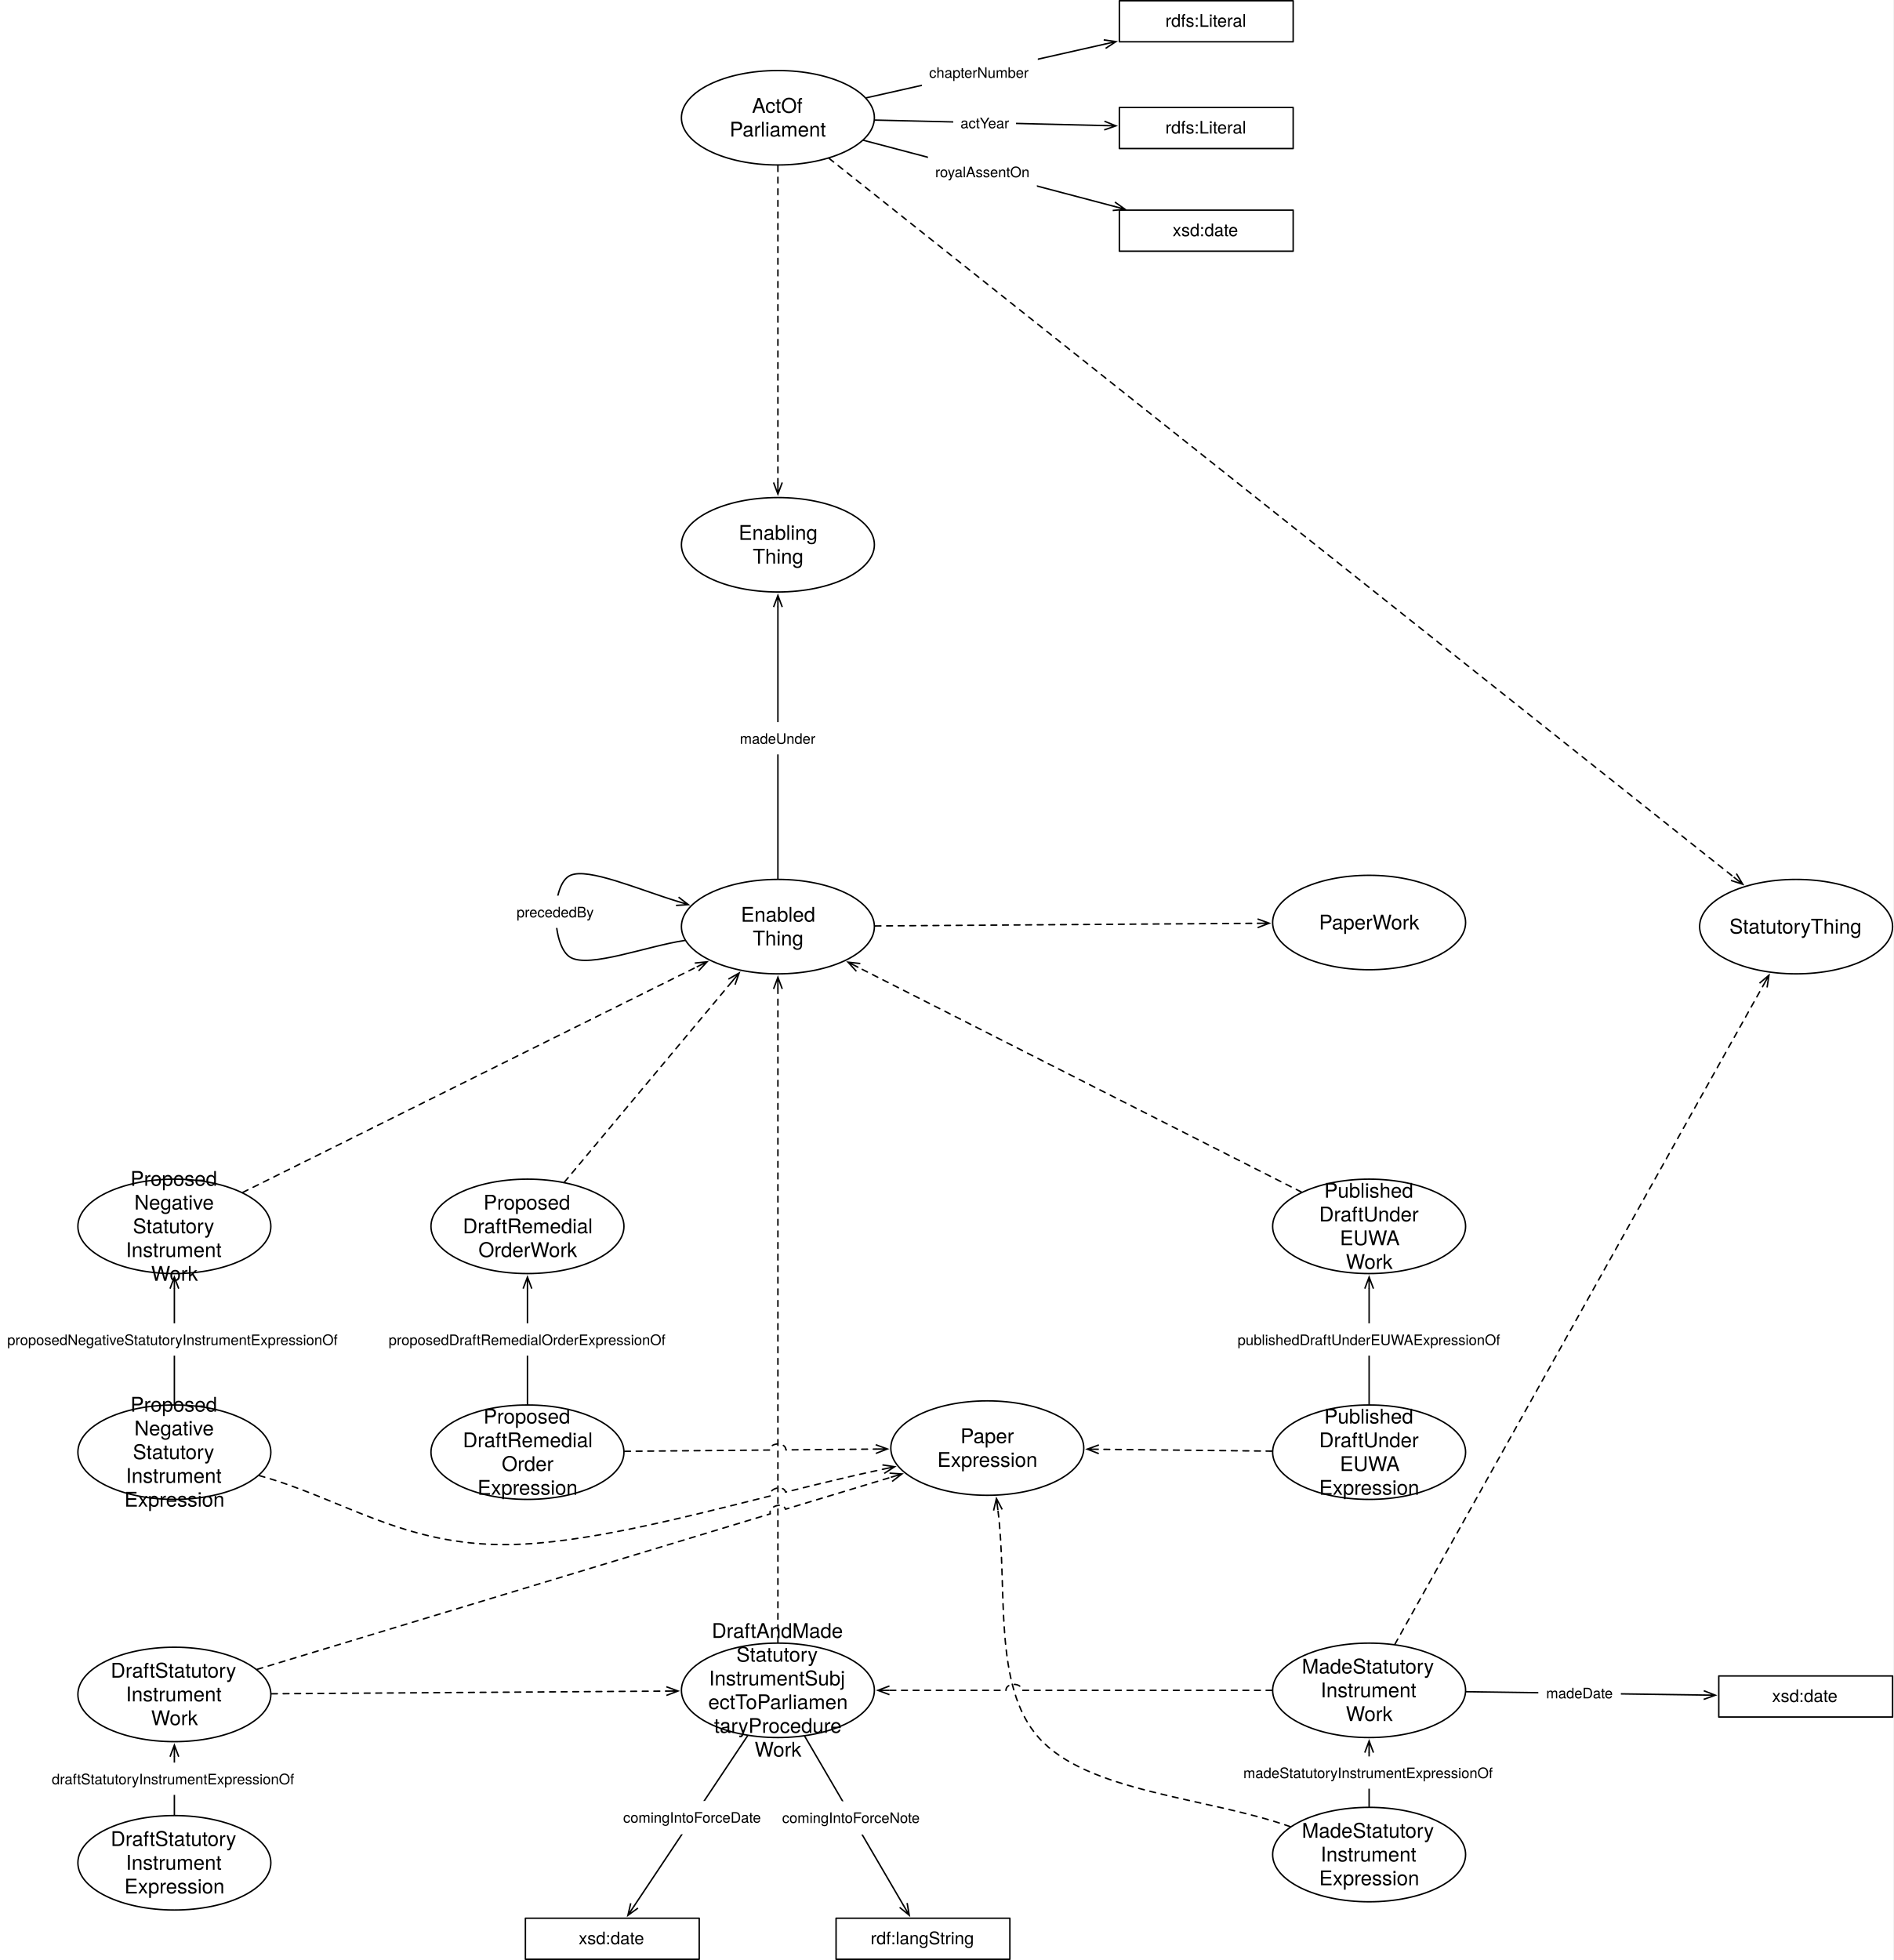
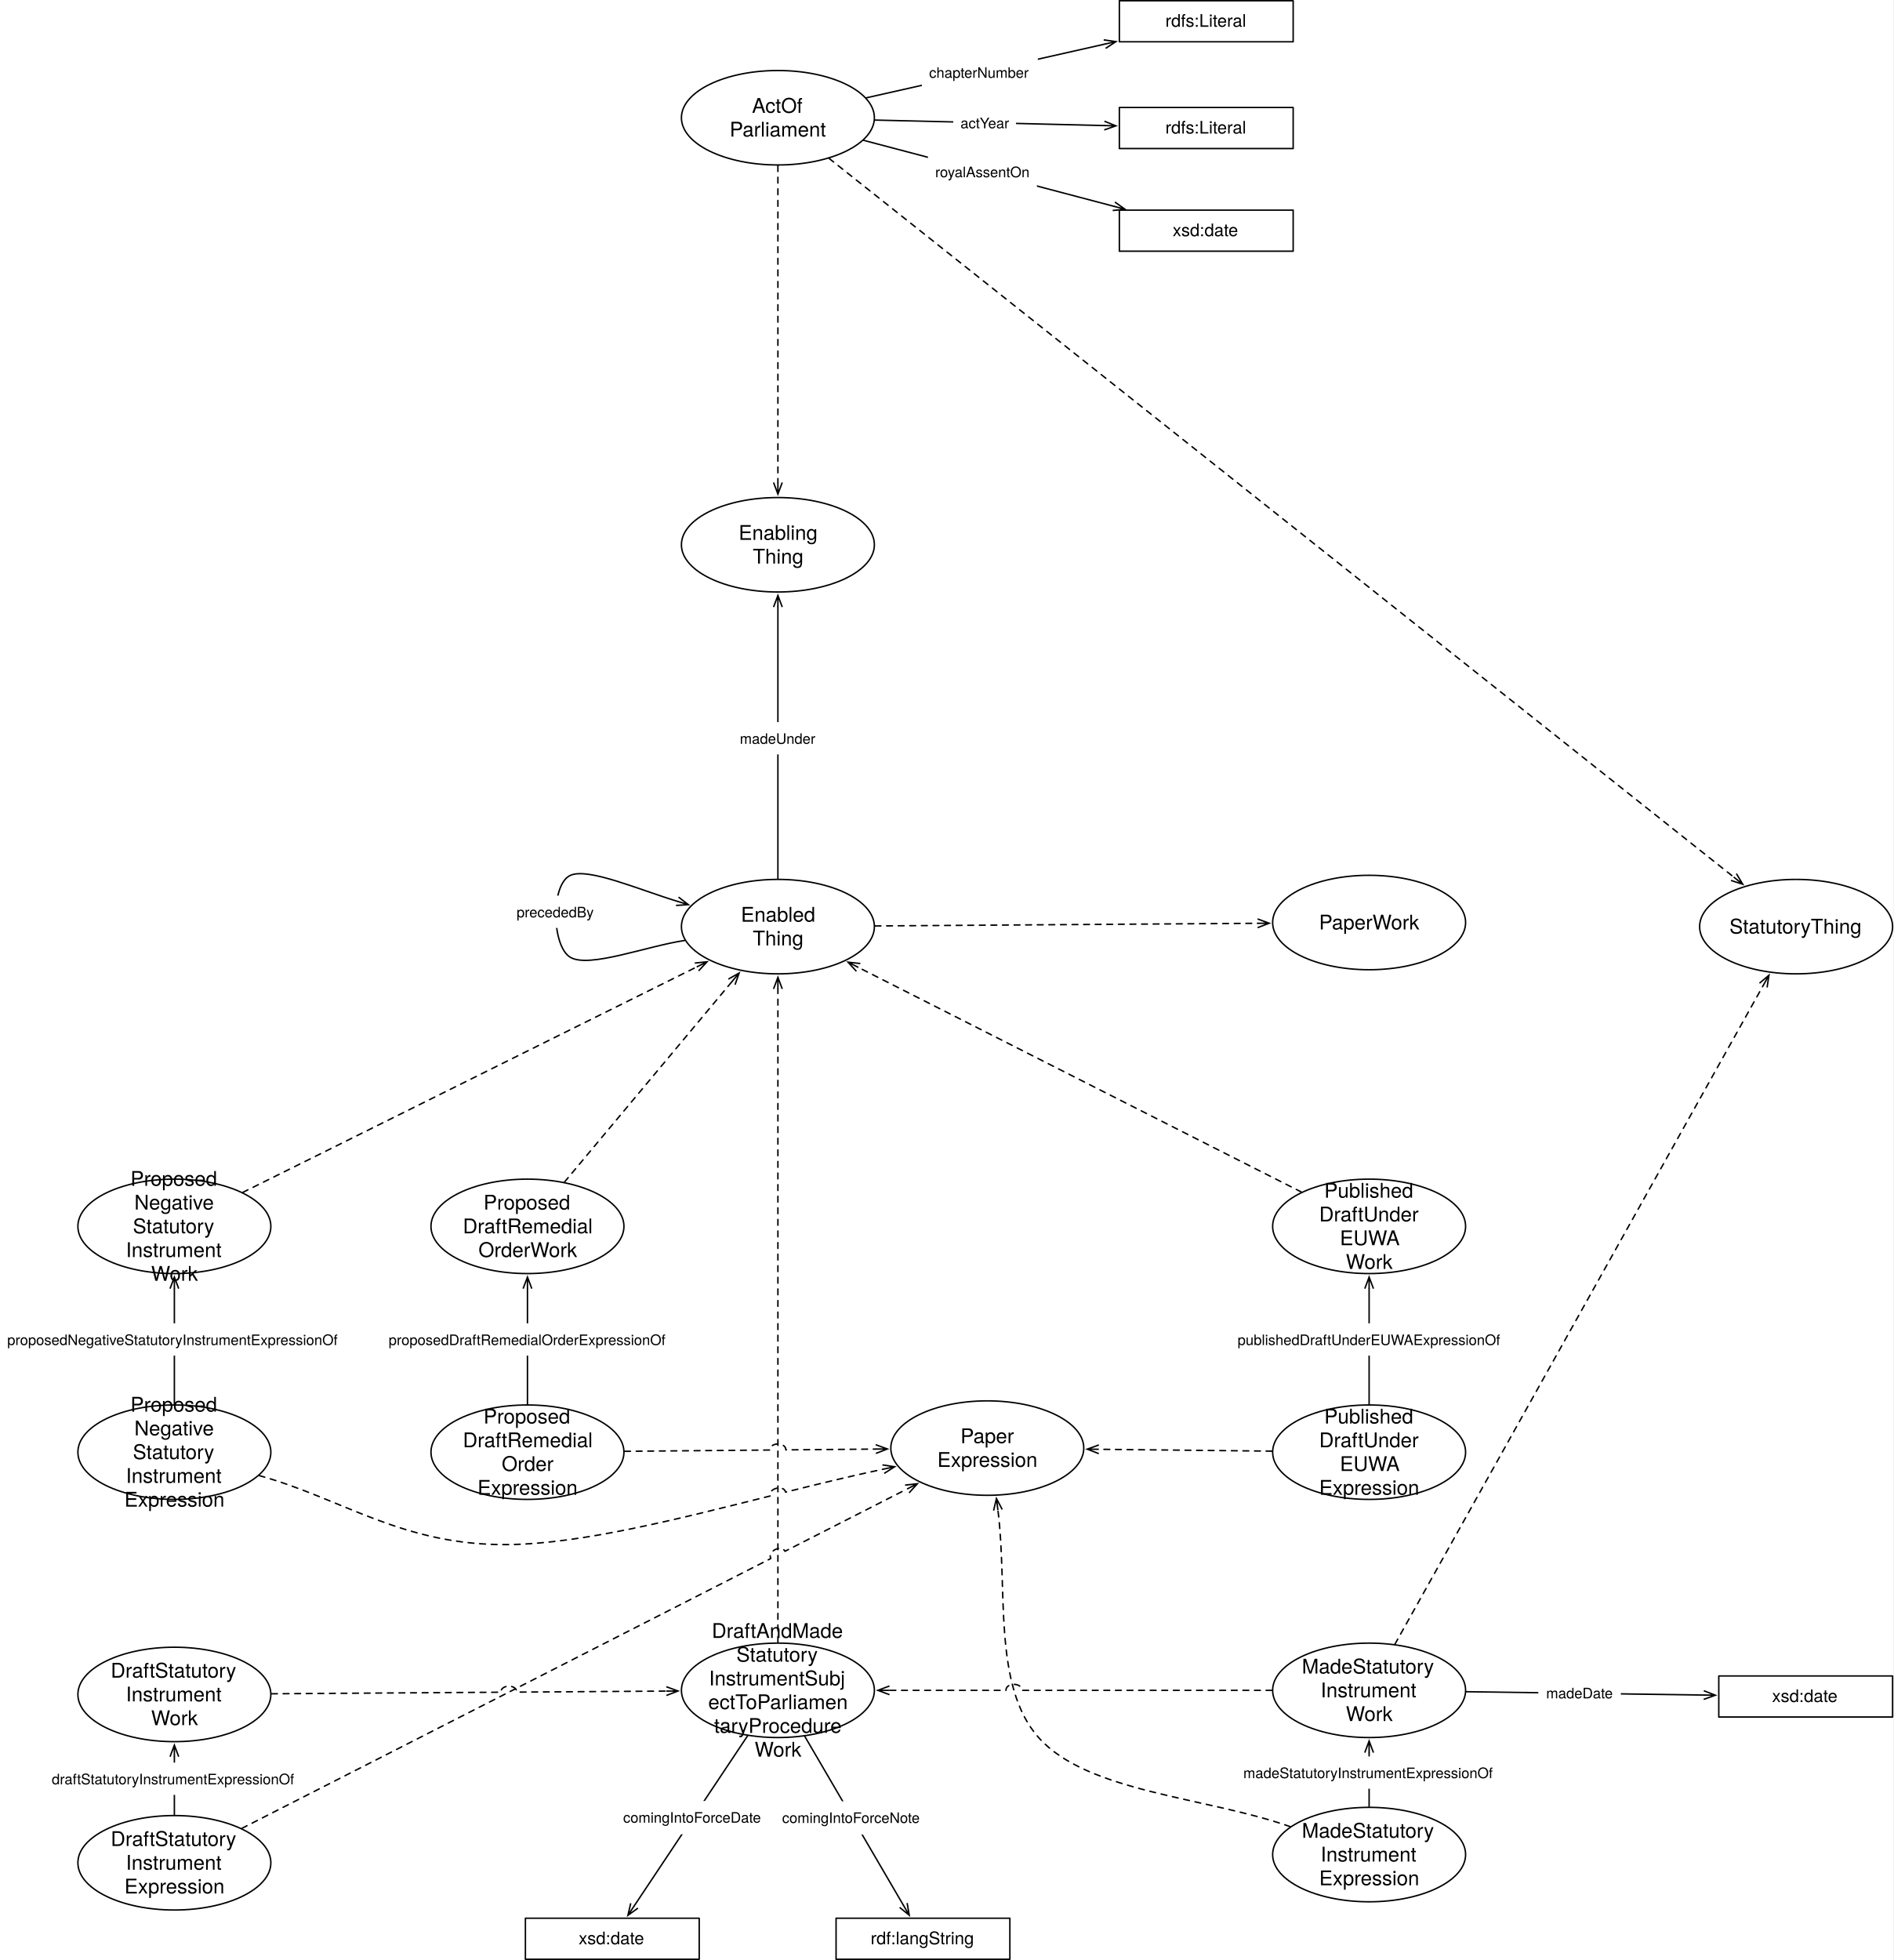
<svg xmlns="http://www.w3.org/2000/svg" version="1.1" viewBox="878.823 13.673 1307.189 1353.126" width="1307.189" height="1353.126">
  <defs>
    <marker orient="auto" overflow="visible" markerUnits="strokeWidth" id="StickArrow_Marker" stroke-linejoin="miter" stroke-miterlimit="10" viewBox="-1 -4 10 8" markerWidth="10" markerHeight="8" color="black">
      <g>
        <path d="M 8 0 L 0 0 M 0 -3 L 8 0 L 0 3" fill="none" stroke="currentColor" stroke-width="1" />
      </g>
    </marker>
    <marker orient="auto" overflow="visible" markerUnits="strokeWidth" id="StickArrow_Marker_2" stroke-linejoin="miter" stroke-miterlimit="10" viewBox="-9 -4 10 8" markerWidth="10" markerHeight="8" color="black">
      <g>
        <path d="M -8 0 L 0 0 M 0 3 L -8 0 L 0 -3" fill="none" stroke="currentColor" stroke-width="1" />
      </g>
    </marker>
  </defs>
  <g id="Canvas_1" stroke="none" fill-opacity="1" stroke-opacity="1" stroke-dasharray="none" fill="none">
    <rect fill="white" x="878.823" y="13.673" width="1307.189" height="1353.126" />
    <g id="Canvas_1_Layer_1">
      <g id="Graphic_421">
        <ellipse cx="1824.094" cy="1180.63" rx="66.614" ry="32.598" fill="white" />
        <ellipse cx="1824.094" cy="1180.63" rx="66.614" ry="32.598" stroke="black" stroke-linecap="round" stroke-linejoin="round" stroke-width="1" />
        <text transform="translate(1775.803 1156.042)" fill="black">
          <tspan font-family="Helvetica Neue" font-size="14" fill="black" x="1.874" y="13">MadeStatutory</tspan>
          <tspan font-family="Helvetica Neue" font-size="14" fill="black" x="14.831" y="29.392">Instrument</tspan>
          <tspan font-family="Helvetica Neue" font-size="14" fill="black" x="32.226" y="45.784">Work</tspan>
        </text>
      </g>
      <g id="Graphic_428">
        <ellipse cx="1415.906" cy="94.961" rx="66.614" ry="32.598" fill="white" />
        <ellipse cx="1415.906" cy="94.961" rx="66.614" ry="32.598" stroke="black" stroke-linecap="round" stroke-linejoin="round" stroke-width="1" />
        <text transform="translate(1367.614 78.56863)" fill="black">
          <tspan font-family="Helvetica Neue" font-size="14" fill="black" x="30.399" y="13">ActOf</tspan>
          <tspan font-family="Helvetica Neue" font-size="14" fill="black" x="14.971" y="29.392">Parliament</tspan>
        </text>
      </g>
      <g id="Graphic_431">
        <ellipse cx="999.213" cy="1183.465" rx="66.614" ry="32.598" fill="white" />
        <ellipse cx="999.213" cy="1183.465" rx="66.614" ry="32.598" stroke="black" stroke-linecap="round" stroke-linejoin="round" stroke-width="1" />
        <text transform="translate(950.9213 1158.877)" fill="black">
          <tspan font-family="Helvetica Neue" font-size="14" fill="black" x="4.345" y="13">DraftStatutory</tspan>
          <tspan font-family="Helvetica Neue" font-size="14" fill="black" x="14.831" y="29.392">Instrument</tspan>
          <tspan font-family="Helvetica Neue" font-size="14" fill="black" x="32.226" y="45.784">Work</tspan>
        </text>
      </g>
      <g id="Graphic_435">
        <ellipse cx="999.213" cy="860.315" rx="66.614" ry="32.598" fill="white" />
        <ellipse cx="999.213" cy="860.315" rx="66.614" ry="32.598" stroke="black" stroke-linecap="round" stroke-linejoin="round" stroke-width="1" />
        <text transform="translate(950.9213 819.335)" fill="black">
          <tspan font-family="Helvetica Neue" font-size="14" fill="black" x="17.953" y="13">Proposed</tspan>
          <tspan font-family="Helvetica Neue" font-size="14" fill="black" x="20.683" y="29.392">Negative</tspan>
          <tspan font-family="Helvetica Neue" font-size="14" fill="black" x="19.64" y="45.784">Statutory</tspan>
          <tspan font-family="Helvetica Neue" font-size="14" fill="black" x="14.831" y="62.176">Instrument</tspan>
          <tspan font-family="Helvetica Neue" font-size="14" fill="black" x="32.226" y="78.568">Work</tspan>
        </text>
      </g>
      <g id="Graphic_447">
        <ellipse cx="1415.906" cy="1180.63" rx="66.614" ry="32.598" fill="white" />
        <ellipse cx="1415.906" cy="1180.63" rx="66.614" ry="32.598" stroke="black" stroke-linecap="round" stroke-linejoin="round" stroke-width="1" />
        <text transform="translate(1367.614 1131.454)" fill="black">
          <tspan font-family="Helvetica Neue" font-size="14" fill="black" x="2.651" y="13">DraftAndMade</tspan>
          <tspan font-family="Helvetica Neue" font-size="14" fill="black" x="19.64" y="29.392">Statutory</tspan>
          <tspan font-family="Helvetica Neue" font-size="14" fill="black" x=".698" y="45.784">InstrumentSubj</tspan>
          <tspan font-family="Helvetica Neue" font-size="14" fill="black" x=".194" y="62.176">ectToParliamen</tspan>
          <tspan font-family="Helvetica Neue" font-size="14" fill="black" x="4.212" y="78.568">taryProcedure</tspan>
          <tspan font-family="Helvetica Neue" font-size="14" fill="black" x="32.226" y="94.96">Work</tspan>
        </text>
      </g>
      <g id="Graphic_449">
        <rect x="2065.512" y="1170.709" width="120" height="28.346" fill="white" />
        <rect x="2065.512" y="1170.709" width="120" height="28.346" stroke="black" stroke-linecap="round" stroke-linejoin="round" stroke-width="1" />
        <text transform="translate(2070.512 1177.714)" fill="black">
          <tspan font-family="Helvetica Neue" font-size="12" fill="black" x="31.774" y="11">xsd:date</tspan>
        </text>
      </g>
      <g id="Line_265">
        <line x1="1891.181" y1="1181.576" x2="2055.113" y2="1183.889" marker-end="url(#StickArrow_Marker)" stroke="black" stroke-linecap="round" stroke-linejoin="round" stroke-width="1" />
      </g>
      <g id="Graphic_266">
        <rect x="1940.904" y="1171.18" width="57" height="23" fill="white" />
        <text transform="translate(1946.339 1176.18)" fill="black">
          <tspan font-family="Helvetica Neue" font-size="10" fill="black" x="50803806e-20" y="10">madeDate</tspan>
        </text>
      </g>
      <g id="Graphic_450">
        <rect x="1241.575" y="1337.953" width="120" height="28.346" fill="white" />
        <rect x="1241.575" y="1337.953" width="120" height="28.346" stroke="black" stroke-linecap="round" stroke-linejoin="round" stroke-width="1" />
        <text transform="translate(1246.575 1344.958)" fill="black">
          <tspan font-family="Helvetica Neue" font-size="12" fill="black" x="31.774" y="11">xsd:date</tspan>
        </text>
      </g>
      <g id="Line_268">
        <line x1="1394.963" y1="1212.043" x2="1316.793" y2="1329.299" marker-end="url(#StickArrow_Marker)" stroke="black" stroke-linecap="round" stroke-linejoin="round" stroke-width="1" />
      </g>
      <g id="Graphic_269">
        <rect x="1303.816" y="1257.015" width="107" height="23" fill="white" />
        <text transform="translate(1309.066 1262.015)" fill="black">
          <tspan font-family="Helvetica Neue" font-size="10" fill="black" x="0" y="10">comingIntoForceDate</tspan>
        </text>
      </g>
      <g id="Graphic_451">
        <rect x="1456.063" y="1337.953" width="120" height="28.346" fill="white" />
        <rect x="1456.063" y="1337.953" width="120" height="28.346" stroke="black" stroke-linecap="round" stroke-linejoin="round" stroke-width="1" />
        <text transform="translate(1461.063 1344.958)" fill="black">
          <tspan font-family="Helvetica Neue" font-size="12" fill="black" x="18.886" y="11">rdf:langString</tspan>
        </text>
      </g>
      <g id="Line_271">
        <line x1="1434.466" y1="1212.411" x2="1502.541" y2="1328.972" marker-end="url(#StickArrow_Marker)" stroke="black" stroke-linecap="round" stroke-linejoin="round" stroke-width="1" />
      </g>
      <g id="Graphic_272">
        <rect x="1413.346" y="1257.21" width="108" height="23" fill="white" />
        <text transform="translate(1418.821 1262.21)" fill="black">
          <tspan font-family="Helvetica Neue" font-size="10" fill="black" x="0" y="10">comingIntoForceNote</tspan>
        </text>
      </g>
      <g id="Graphic_499">
        <ellipse cx="1415.906" cy="653.386" rx="66.614" ry="32.598" fill="white" />
        <ellipse cx="1415.906" cy="653.386" rx="66.614" ry="32.598" stroke="black" stroke-linecap="round" stroke-linejoin="round" stroke-width="1" />
        <text transform="translate(1367.614 636.9938)" fill="black">
          <tspan font-family="Helvetica Neue" font-size="14" fill="black" x="22.748" y="13">Enabled</tspan>
          <tspan font-family="Helvetica Neue" font-size="14" fill="black" x="30.917" y="29.392">Thing</tspan>
        </text>
      </g>
      <g id="Line_501">
        <line x1="1415.906" y1="1147.532" x2="1415.906" y2="696.384" marker-end="url(#StickArrow_Marker)" stroke="black" stroke-linecap="round" stroke-linejoin="round" stroke-dasharray="4.0,4.0" stroke-width="1" />
      </g>
      <g id="Line_500">
        <line x1="1046.417" y1="836.873" x2="1359.834" y2="681.231" marker-end="url(#StickArrow_Marker)" stroke="black" stroke-linecap="round" stroke-linejoin="round" stroke-dasharray="4.0,4.0" stroke-width="1" />
      </g>
      <g id="Graphic_541">
        <rect x="1651.653" y="87.874" width="120" height="28.346" fill="white" />
        <rect x="1651.653" y="87.874" width="120" height="28.346" stroke="black" stroke-linecap="round" stroke-linejoin="round" stroke-width="1" />
        <text transform="translate(1656.653 94.87924)" fill="black">
          <tspan font-family="Helvetica Neue" font-size="12" fill="black" x="26.776" y="11">rdfs:Literal</tspan>
        </text>
      </g>
      <g id="Line_540">
        <line x1="1482.94" y1="96.567" x2="1641.256" y2="100.36" marker-end="url(#StickArrow_Marker)" stroke="black" stroke-linecap="round" stroke-linejoin="round" stroke-width="1" />
      </g>
      <g id="Graphic_539">
        <rect x="1536.97" y="87.241" width="43.33" height="22.28" fill="white" />
        <text transform="translate(1541.97 92.24068)" fill="black">
          <tspan font-family="Helvetica Neue" font-size="10" fill="black" x="8704149e-19" y="10">actYear</tspan>
        </text>
      </g>
      <g id="Line_543">
        <line x1="1476.922" y1="81.217" x2="1641.508" y2="44.146" marker-end="url(#StickArrow_Marker)" stroke="black" stroke-linecap="round" stroke-linejoin="round" stroke-width="1" />
      </g>
      <g id="Graphic_542">
        <rect x="1515.321" y="52.417" width="80.02" height="22.28" fill="white" />
        <text transform="translate(1520.321 57.41654)" fill="black">
          <tspan font-family="Helvetica Neue" font-size="10" fill="black" x="22026825e-20" y="10">chapterNumber</tspan>
        </text>
      </g>
      <g id="Graphic_547">
        <rect x="1651.653" y="14.173" width="120" height="28.346" fill="white" />
        <rect x="1651.653" y="14.173" width="120" height="28.346" stroke="black" stroke-linecap="round" stroke-linejoin="round" stroke-width="1" />
        <text transform="translate(1656.653 21.17846)" fill="black">
          <tspan font-family="Helvetica Neue" font-size="12" fill="black" x="26.776" y="11">rdfs:Literal</tspan>
        </text>
      </g>
      <g id="Graphic_548">
        <rect x="1651.653" y="158.74" width="120" height="28.346" fill="white" />
        <rect x="1651.653" y="158.74" width="120" height="28.346" stroke="black" stroke-linecap="round" stroke-linejoin="round" stroke-width="1" />
        <text transform="translate(1656.653 165.7454)" fill="black">
          <tspan font-family="Helvetica Neue" font-size="12" fill="black" x="31.774" y="11">xsd:date</tspan>
        </text>
      </g>
      <g id="Line_550">
        <line x1="1475.053" y1="110.55" x2="1647.825" y2="156.089" marker-end="url(#StickArrow_Marker)" stroke="black" stroke-linecap="round" stroke-linejoin="round" stroke-width="1" />
      </g>
      <g id="Graphic_549">
        <rect x="1519.507" y="121.038" width="75.2" height="22.28" fill="white" />
        <text transform="translate(1524.507 126.0383)" fill="black">
          <tspan font-family="Helvetica Neue" font-size="10" fill="black" x="3623768e-19" y="10">royalAssentOn</tspan>
        </text>
      </g>
      <g id="Graphic_551">
        <ellipse cx="1824.094" cy="860.315" rx="66.614" ry="32.598" fill="white" />
        <ellipse cx="1824.094" cy="860.315" rx="66.614" ry="32.598" stroke="black" stroke-linecap="round" stroke-linejoin="round" stroke-width="1" />
        <text transform="translate(1775.803 827.531)" fill="black">
          <tspan font-family="Helvetica Neue" font-size="14" fill="black" x="17.302" y="13">Published</tspan>
          <tspan font-family="Helvetica Neue" font-size="14" fill="black" x="13.809" y="29.392">DraftUnder</tspan>
          <tspan font-family="Helvetica Neue" font-size="14" fill="black" x="28.11" y="45.784">EUWA</tspan>
          <tspan font-family="Helvetica Neue" font-size="14" fill="black" x="32.226" y="62.176">Work</tspan>
        </text>
      </g>
      <g id="Line_552">
        <line x1="1777.384" y1="836.635" x2="1471.447" y2="681.542" marker-end="url(#StickArrow_Marker)" stroke="black" stroke-linecap="round" stroke-linejoin="round" stroke-dasharray="4.0,4.0" stroke-width="1" />
      </g>
      <g id="Line_554">
        <path d="M 1346.421 635.889 C 1319.453 627.677 1285.081 612.595 1272.726 617.953 C 1258.856 623.968 1259.573 667.151 1272.726 674.646 C 1285.88 682.14 1325.348 666.832 1351.654 662.926" marker-start="url(#StickArrow_Marker_2)" stroke="black" stroke-linecap="round" stroke-linejoin="round" stroke-width="1" />
      </g>
      <g id="Graphic_553">
        <rect x="1230.488" y="632.007" width="64.27" height="22.28" fill="white" />
        <text transform="translate(1235.488 637.0066)" fill="black">
          <tspan font-family="Helvetica Neue" font-size="10" fill="black" x="21671553e-20" y="10">precededBy</tspan>
        </text>
      </g>
      <g id="Graphic_560">
        <ellipse cx="1415.906" cy="389.764" rx="66.614" ry="32.598" fill="white" />
        <ellipse cx="1415.906" cy="389.764" rx="66.614" ry="32.598" stroke="black" stroke-linecap="round" stroke-linejoin="round" stroke-width="1" />
        <text transform="translate(1367.614 373.3718)" fill="black">
          <tspan font-family="Helvetica Neue" font-size="14" fill="black" x="21.194" y="13">Enabling</tspan>
          <tspan font-family="Helvetica Neue" font-size="14" fill="black" x="30.917" y="29.392">Thing</tspan>
        </text>
      </g>
      <g id="Line_562">
        <line x1="1415.906" y1="620.287" x2="1415.906" y2="432.762" marker-end="url(#StickArrow_Marker)" stroke="black" stroke-linecap="round" stroke-linejoin="round" stroke-width="1" />
      </g>
      <g id="Graphic_561">
        <rect x="1384.601" y="512.211" width="62.61" height="22.28" fill="white" />
        <text transform="translate(1389.601 517.2105)" fill="black">
          <tspan font-family="Helvetica Neue" font-size="10" fill="black" x="29132252e-20" y="10">madeUnder</tspan>
        </text>
      </g>
      <g id="Line_563">
        <line x1="1415.906" y1="128.059" x2="1415.906" y2="346.765" marker-end="url(#StickArrow_Marker)" stroke="black" stroke-linecap="round" stroke-linejoin="round" stroke-dasharray="4.0,4.0" stroke-width="1" />
      </g>
      <g id="Graphic_564">
        <ellipse cx="2118.898" cy="653.386" rx="66.614" ry="32.598" fill="white" />
        <ellipse cx="2118.898" cy="653.386" rx="66.614" ry="32.598" stroke="black" stroke-linecap="round" stroke-linejoin="round" stroke-width="1" />
        <text transform="translate(2070.606 645.1898)" fill="black">
          <tspan font-family="Helvetica Neue" font-size="14" fill="black" x="2.266" y="13">StatutoryThing</tspan>
        </text>
      </g>
      <g id="Line_565">
        <line x1="1841.922" y1="1148.745" x2="2096.238" y2="693.911" marker-end="url(#StickArrow_Marker)" stroke="black" stroke-linecap="round" stroke-linejoin="round" stroke-dasharray="4.0,4.0" stroke-width="1" />
      </g>
      <g id="Line_566">
        <line x1="1451.245" y1="123.032" x2="2075.807" y2="619.156" marker-end="url(#StickArrow_Marker)" stroke="black" stroke-linecap="round" stroke-linejoin="round" stroke-dasharray="4.0,4.0" stroke-width="1" />
      </g>
      <g id="Graphic_567">
        <ellipse cx="1242.992" cy="860.315" rx="66.614" ry="32.598" fill="white" />
        <ellipse cx="1242.992" cy="860.315" rx="66.614" ry="32.598" stroke="black" stroke-linecap="round" stroke-linejoin="round" stroke-width="1" />
        <text transform="translate(1194.701 835.727)" fill="black">
          <tspan font-family="Helvetica Neue" font-size="14" fill="black" x="17.953" y="13">Proposed</tspan>
          <tspan font-family="Helvetica Neue" font-size="14" fill="black" x="3.694" y="29.392">DraftRemedial</tspan>
          <tspan font-family="Helvetica Neue" font-size="14" fill="black" x="14.46" y="45.784">OrderWork</tspan>
        </text>
      </g>
      <g id="Line_568">
        <line x1="1268.533" y1="829.75" x2="1384.017" y2="691.547" marker-end="url(#StickArrow_Marker)" stroke="black" stroke-linecap="round" stroke-linejoin="round" stroke-dasharray="4.0,4.0" stroke-width="1" />
      </g>
      <g id="Graphic_569">
        <ellipse cx="1824.094" cy="650.551" rx="66.614" ry="32.598" fill="white" />
        <ellipse cx="1824.094" cy="650.551" rx="66.614" ry="32.598" stroke="black" stroke-linecap="round" stroke-linejoin="round" stroke-width="1" />
        <text transform="translate(1775.803 642.3552)" fill="black">
          <tspan font-family="Helvetica Neue" font-size="14" fill="black" x="13.69" y="13">PaperWork</tspan>
        </text>
      </g>
      <g id="Line_570">
        <line x1="1483.013" y1="652.92" x2="1747.087" y2="651.086" marker-end="url(#StickArrow_Marker)" stroke="black" stroke-linecap="round" stroke-linejoin="round" stroke-dasharray="4.0,4.0" stroke-width="1" />
      </g>
      <g id="Graphic_573">
        <ellipse cx="999.213" cy="1016.221" rx="66.614" ry="32.598" fill="white" />
        <ellipse cx="999.213" cy="1016.221" rx="66.614" ry="32.598" stroke="black" stroke-linecap="round" stroke-linejoin="round" stroke-width="1" />
        <text transform="translate(950.9213 975.2405)" fill="black">
          <tspan font-family="Helvetica Neue" font-size="14" fill="black" x="17.953" y="13">Proposed</tspan>
          <tspan font-family="Helvetica Neue" font-size="14" fill="black" x="20.683" y="29.392">Negative</tspan>
          <tspan font-family="Helvetica Neue" font-size="14" fill="black" x="19.64" y="45.784">Statutory</tspan>
          <tspan font-family="Helvetica Neue" font-size="14" fill="black" x="14.831" y="62.176">Instrument</tspan>
          <tspan font-family="Helvetica Neue" font-size="14" fill="black" x="13.809" y="78.568">Expression</tspan>
        </text>
      </g>
      <g id="Graphic_572">
        <ellipse cx="1824.094" cy="1016.221" rx="66.614" ry="32.598" fill="white" />
        <ellipse cx="1824.094" cy="1016.221" rx="66.614" ry="32.598" stroke="black" stroke-linecap="round" stroke-linejoin="round" stroke-width="1" />
        <text transform="translate(1775.803 983.4365)" fill="black">
          <tspan font-family="Helvetica Neue" font-size="14" fill="black" x="17.302" y="13">Published</tspan>
          <tspan font-family="Helvetica Neue" font-size="14" fill="black" x="13.809" y="29.392">DraftUnder</tspan>
          <tspan font-family="Helvetica Neue" font-size="14" fill="black" x="28.11" y="45.784">EUWA</tspan>
          <tspan font-family="Helvetica Neue" font-size="14" fill="black" x="13.809" y="62.176">Expression</tspan>
        </text>
      </g>
      <g id="Graphic_571">
        <ellipse cx="1242.992" cy="1016.221" rx="66.614" ry="32.598" fill="white" />
        <ellipse cx="1242.992" cy="1016.221" rx="66.614" ry="32.598" stroke="black" stroke-linecap="round" stroke-linejoin="round" stroke-width="1" />
        <text transform="translate(1194.701 983.4365)" fill="black">
          <tspan font-family="Helvetica Neue" font-size="14" fill="black" x="17.953" y="13">Proposed</tspan>
          <tspan font-family="Helvetica Neue" font-size="14" fill="black" x="3.694" y="29.392">DraftRemedial</tspan>
          <tspan font-family="Helvetica Neue" font-size="14" fill="black" x="30.525" y="45.784">Order</tspan>
          <tspan font-family="Helvetica Neue" font-size="14" fill="black" x="13.809" y="62.176">Expression</tspan>
        </text>
      </g>
      <g id="Line_575">
        <line x1="999.213" y1="983.122" x2="999.213" y2="903.313" marker-end="url(#StickArrow_Marker)" stroke="black" stroke-linecap="round" stroke-linejoin="round" stroke-width="1" />
      </g>
      <g id="Graphic_574">
        <rect x="878.823" y="927.276" width="240.78" height="22.28" fill="white" />
        <text transform="translate(883.8226 932.2759)" fill="black">
          <tspan font-family="Helvetica Neue" font-size="10" fill="black" x="0" y="10">proposedNegativeStatutoryInstrumentExpressionOf</tspan>
        </text>
      </g>
      <g id="Line_577">
        <line x1="1242.992" y1="983.122" x2="1242.992" y2="903.313" marker-end="url(#StickArrow_Marker)" stroke="black" stroke-linecap="round" stroke-linejoin="round" stroke-width="1" />
      </g>
      <g id="Graphic_576">
        <rect x="1142.142" y="927.276" width="201.7" height="22.28" fill="white" />
        <text transform="translate(1147.142 932.2759)" fill="black">
          <tspan font-family="Helvetica Neue" font-size="10" fill="black" x="36948222e-20" y="10">proposedDraftRemedialOrderExpressionOf</tspan>
        </text>
      </g>
      <g id="Line_579">
        <line x1="1824.094" y1="983.122" x2="1824.094" y2="903.313" marker-end="url(#StickArrow_Marker)" stroke="black" stroke-linecap="round" stroke-linejoin="round" stroke-width="1" />
      </g>
      <g id="Graphic_578">
        <rect x="1728.28" y="927.276" width="191.63" height="22.28" fill="white" />
        <text transform="translate(1733.28 932.2759)" fill="black">
          <tspan font-family="Helvetica Neue" font-size="10" fill="black" x="5115908e-19" y="10">publishedDraftUnderEUWAExpressionOf</tspan>
        </text>
      </g>
      <g id="Graphic_581">
        <ellipse cx="999.213" cy="1299.685" rx="66.614" ry="32.598" fill="white" />
        <ellipse cx="999.213" cy="1299.685" rx="66.614" ry="32.598" stroke="black" stroke-linecap="round" stroke-linejoin="round" stroke-width="1" />
        <text transform="translate(950.9213 1275.097)" fill="black">
          <tspan font-family="Helvetica Neue" font-size="14" fill="black" x="4.345" y="13">DraftStatutory</tspan>
          <tspan font-family="Helvetica Neue" font-size="14" fill="black" x="14.831" y="29.392">Instrument</tspan>
          <tspan font-family="Helvetica Neue" font-size="14" fill="black" x="13.809" y="45.784">Expression</tspan>
        </text>
      </g>
      <g id="Line_583">
        <line x1="999.213" y1="1266.587" x2="999.213" y2="1226.463" marker-end="url(#StickArrow_Marker)" stroke="black" stroke-linecap="round" stroke-linejoin="round" stroke-width="1" />
      </g>
      <g id="Graphic_582">
        <rect x="909.568" y="1230.517" width="179.29" height="22.28" fill="white" />
        <text transform="translate(914.5676 1235.517)" fill="black">
          <tspan font-family="Helvetica Neue" font-size="10" fill="black" x="4405365e-19" y="10">draftStatutoryInstrumentExpressionOf</tspan>
        </text>
      </g>
      <g id="Graphic_584">
        <ellipse cx="1824.094" cy="1294.016" rx="66.614" ry="32.598" fill="white" />
        <ellipse cx="1824.094" cy="1294.016" rx="66.614" ry="32.598" stroke="black" stroke-linecap="round" stroke-linejoin="round" stroke-width="1" />
        <text transform="translate(1775.803 1269.428)" fill="black">
          <tspan font-family="Helvetica Neue" font-size="14" fill="black" x="1.874" y="13">MadeStatutory</tspan>
          <tspan font-family="Helvetica Neue" font-size="14" fill="black" x="14.831" y="29.392">Instrument</tspan>
          <tspan font-family="Helvetica Neue" font-size="14" fill="black" x="13.809" y="45.784">Expression</tspan>
        </text>
      </g>
      <g id="Line_586">
        <line x1="1824.094" y1="1260.917" x2="1824.094" y2="1223.628" marker-end="url(#StickArrow_Marker)" stroke="black" stroke-linecap="round" stroke-linejoin="round" stroke-width="1" />
      </g>
      <g id="Graphic_585">
        <rect x="1732.219" y="1226.261" width="183.75" height="22.28" fill="white" />
        <text transform="translate(1737.219 1231.261)" fill="black">
          <tspan font-family="Helvetica Neue" font-size="10" fill="black" x="0" y="10">madeStatutoryInstrumentExpressionOf</tspan>
        </text>
      </g>
      <g id="Graphic_587">
        <ellipse cx="1560.472" cy="1013.386" rx="66.614" ry="32.598" fill="white" />
        <ellipse cx="1560.472" cy="1013.386" rx="66.614" ry="32.598" stroke="black" stroke-linecap="round" stroke-linejoin="round" stroke-width="1" />
        <text transform="translate(1512.181 996.9938)" fill="black">
          <tspan font-family="Helvetica Neue" font-size="14" fill="black" x="29.755" y="13">Paper</tspan>
          <tspan font-family="Helvetica Neue" font-size="14" fill="black" x="13.809" y="29.392">Expression</tspan>
        </text>
      </g>
      <g id="Line_588">
        <path d="M 1310.095 1015.621 L 1410.406 1014.726 C 1410.357 1009.226 1421.356 1009.128 1421.405 1014.628 L 1483.47 1014.073" marker-end="url(#StickArrow_Marker)" stroke="black" stroke-linecap="round" stroke-linejoin="round" stroke-dasharray="4.0,4.0" stroke-width="1" />
      </g>
      <g id="Line_589">
        <path d="M 1057.743 1032.362 C 1115.319 1048.239 1157.055 1081.074 1230.488 1080 C 1280.739 1079.265 1345.853 1062.652 1410.57 1046.46 C 1409.237 1041.124 1419.909 1038.459 1421.241 1043.795 C 1444.106 1038.1 1466.816 1032.57 1488.696 1027.927" marker-end="url(#StickArrow_Marker)" stroke="black" stroke-linecap="round" stroke-linejoin="round" stroke-dasharray="4.0,4.0" stroke-width="1" />
      </g>
      <g id="Line_590">
        <line x1="1756.996" y1="1015.499" x2="1637.47" y2="1014.214" marker-end="url(#StickArrow_Marker)" stroke="black" stroke-linecap="round" stroke-linejoin="round" stroke-dasharray="4.0,4.0" stroke-width="1" />
      </g>
      <g id="Line_591">
        <path d="M 1769.644 1274.738 C 1711.737 1254.237 1629.79 1251.288 1595.906 1213.228 C 1563.975 1177.363 1574.706 1110.299 1567.798 1056.142" marker-end="url(#StickArrow_Marker)" stroke="black" stroke-linecap="round" stroke-linejoin="round" stroke-dasharray="4.0,4.0" stroke-width="1" />
      </g>
      <g id="Line_592">
-         <path d="M 1056.339 1166.154 L 1410.642 1058.789 C 1409.047 1053.525 1419.574 1050.335 1421.169 1055.599 L 1493.872 1033.568" marker-end="url(#StickArrow_Marker)" stroke="black" stroke-linecap="round" stroke-linejoin="round" stroke-dasharray="4.0,4.0" stroke-width="1" />
+         <path d="M 1045.774 1275.934 L 1411.006 1089.629 C 1408.507 1084.729 1418.306 1079.731 1420.805 1084.63 L 1505.092 1041.635" marker-end="url(#StickArrow_Marker)" stroke="black" stroke-linecap="round" stroke-linejoin="round" stroke-dasharray="4.0,4.0" stroke-width="1" />
      </g>
      <g id="Line_593">
-         <line x1="1066.32" y1="1183.008" x2="1338.898" y2="1181.154" marker-end="url(#StickArrow_Marker)" stroke="black" stroke-linecap="round" stroke-linejoin="round" stroke-dasharray="4.0,4.0" stroke-width="1" />
+         <path d="M 1066.32 1183.008 L 1224.63 1181.931 C 1224.593 1176.431 1235.593 1176.356 1235.63 1181.856 L 1338.898 1181.154" marker-end="url(#StickArrow_Marker)" stroke="black" stroke-linecap="round" stroke-linejoin="round" stroke-dasharray="4.0,4.0" stroke-width="1" />
      </g>
      <g id="Line_594">
        <path d="M 1756.98 1180.63 L 1584.357 1180.63 C 1584.357 1175.13 1573.357 1175.13 1573.357 1180.63 L 1492.92 1180.63" marker-end="url(#StickArrow_Marker)" stroke="black" stroke-linecap="round" stroke-linejoin="round" stroke-dasharray="4.0,4.0" stroke-width="1" />
      </g>
    </g>
  </g>
</svg>
